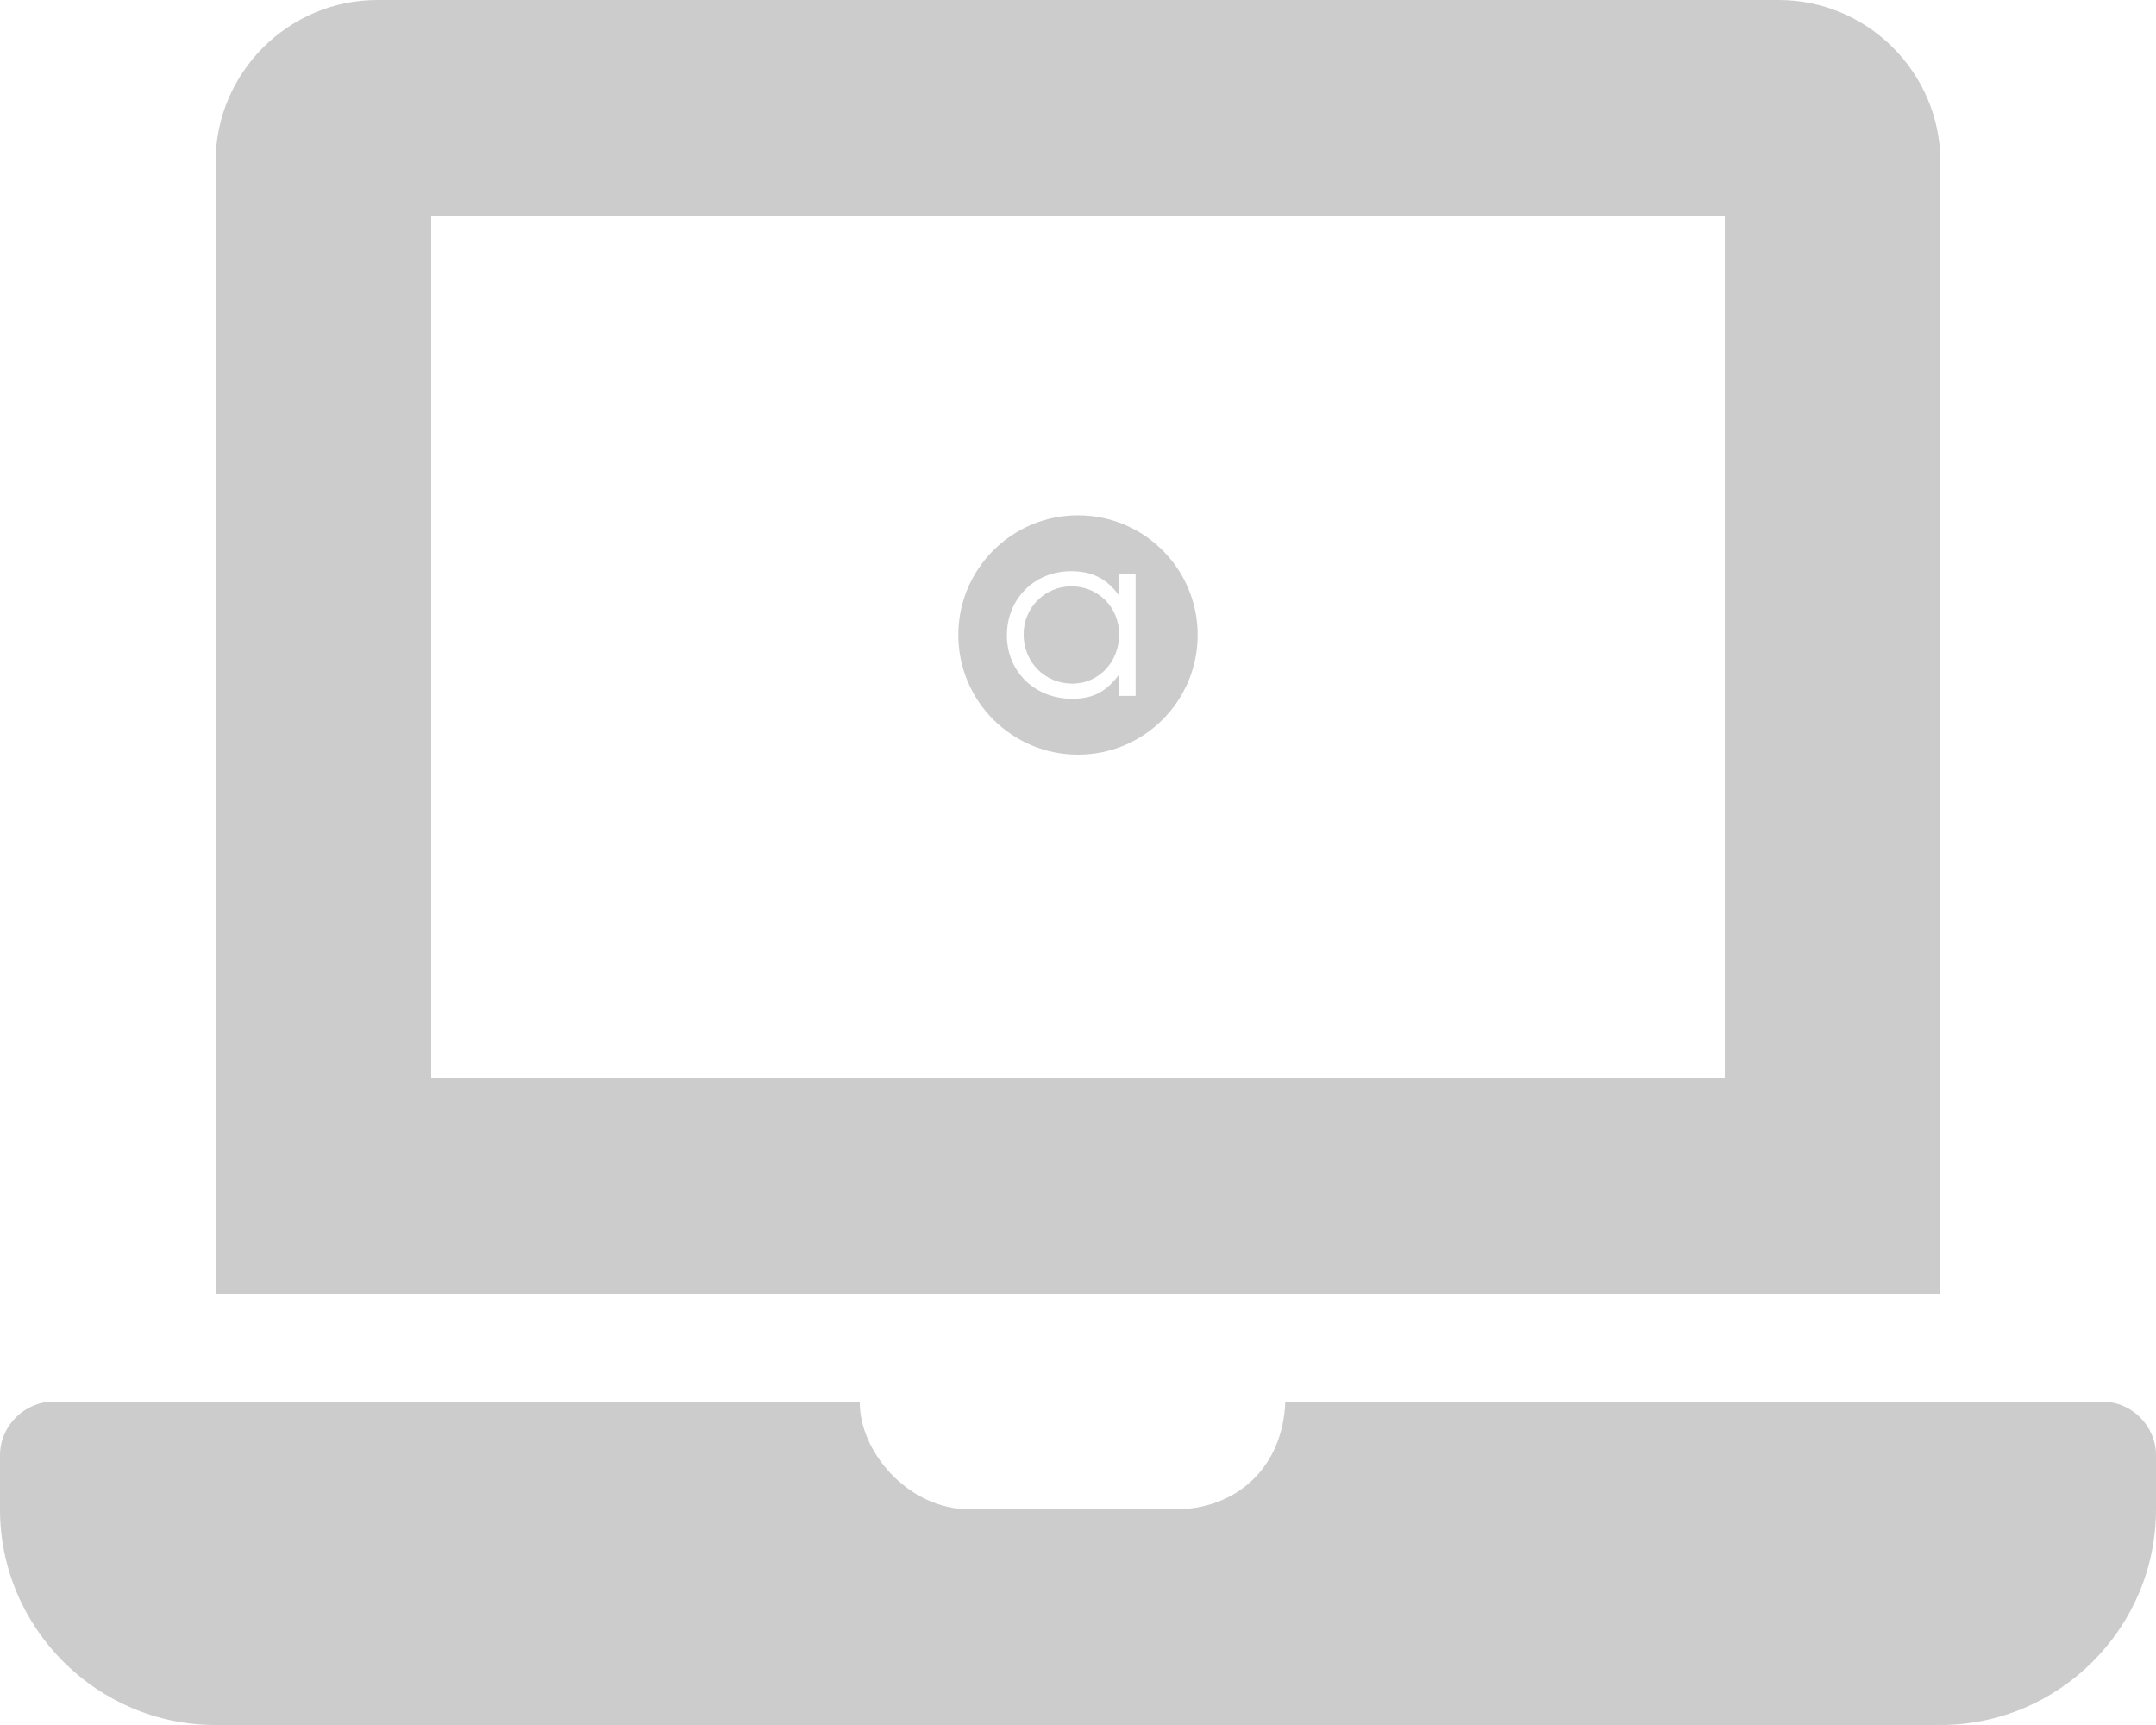
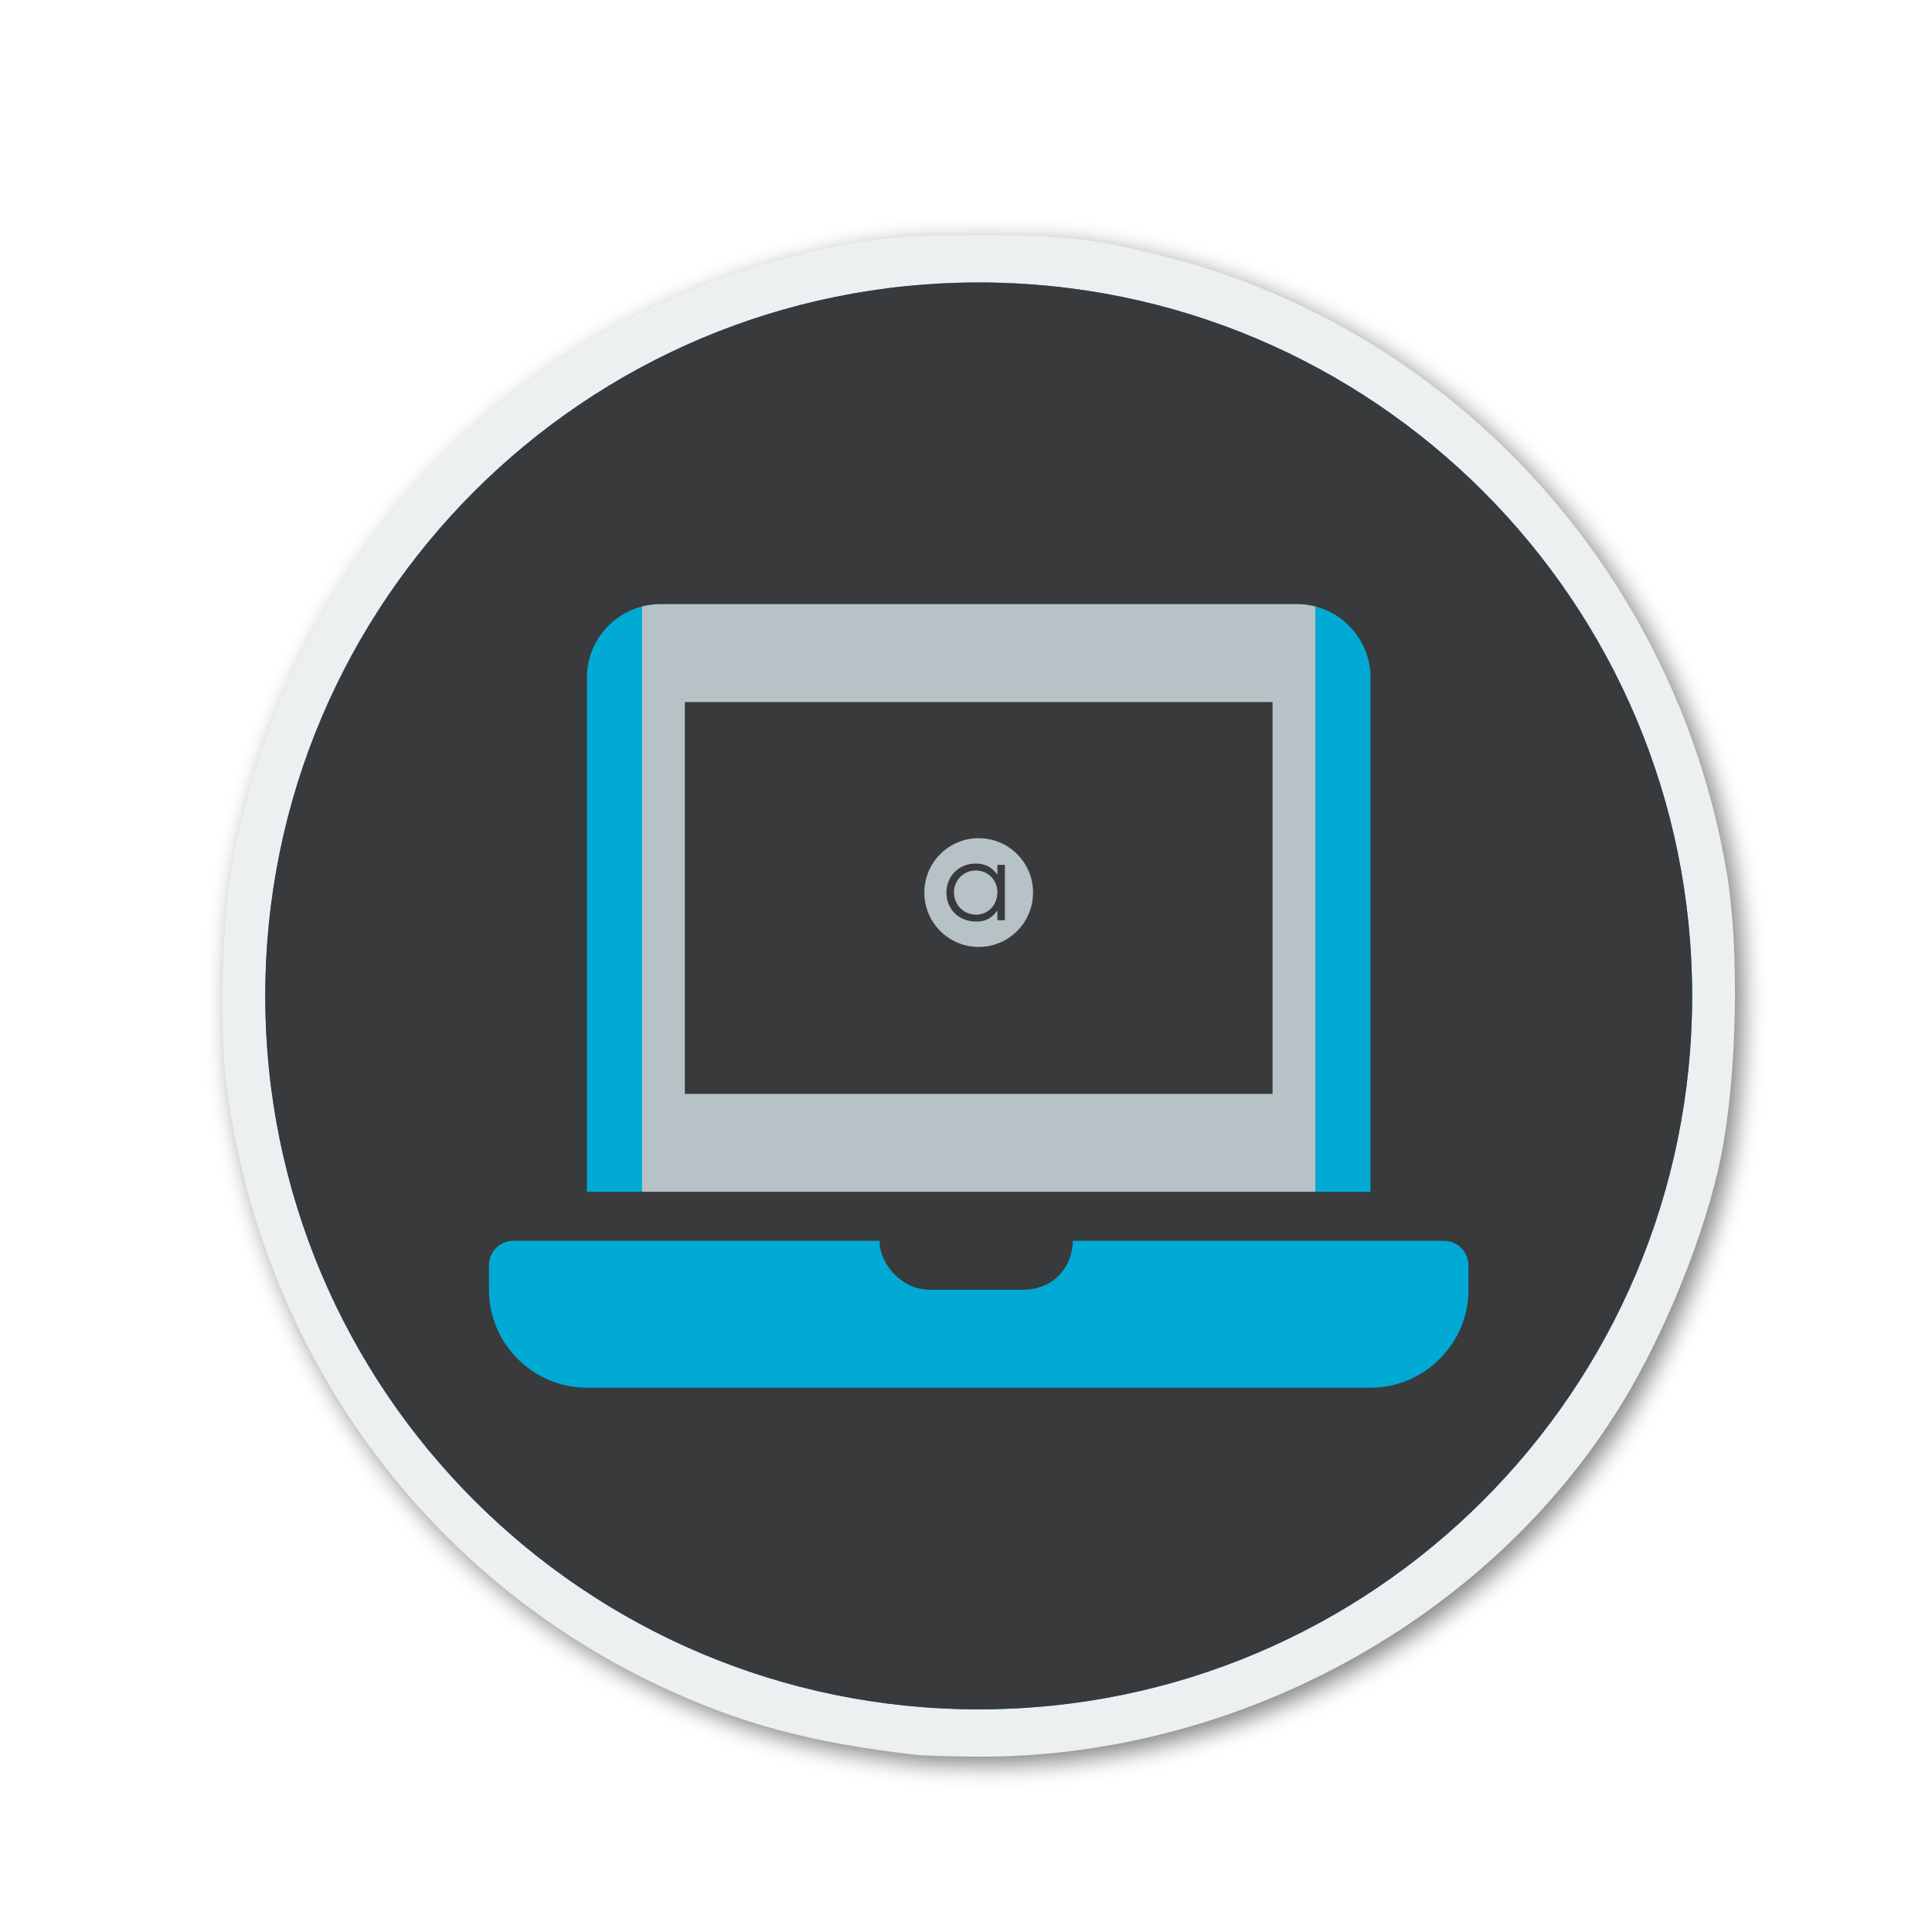
- <svg xmlns="http://www.w3.org/2000/svg" viewBox="0 0 640 512" version="1.1" id="svg4">
-   <defs id="defs8" />
-   <g id="g16" style="fill:#cccccc">
-     <path id="path2" d="M624 416H381.54c-.74 19.81-14.71 32-32.74 32H288c-18.69 0-33.02-17.47-32.77-32H16c-8.8 0-16 7.2-16 16v16c0 35.2 28.8 64 64 64h512c35.2 0 64-28.8 64-64v-16c0-8.8-7.2-16-16-16zM576 48c0-26.4-21.6-48-48-48H112C85.6 0 64 21.6 64 48v336h512V48zm-64 272H128V64h384v256z" style="fill:#cccccc" />
-     <rect style="fill:#cccccc;fill-opacity:1" id="rect10" width="71.051" height="53.153" x="288" y="324.339" />
-     <path style="fill:#cccccc;fill-opacity:1" d="M 320,152.949 A 35.525,35.525 0 0 0 284.475,188.475 35.525,35.525 0 0 0 320,224 35.525,35.525 0 0 0 355.525,188.475 35.525,35.525 0 0 0 320,152.949 Z m -2.064,16.584 c 6.281,0 10.709,2.247 14.279,7.271 v -6.412 h 4.893 v 36.164 h -4.893 v -6.348 c -3.835,5.157 -7.801,7.207 -13.949,7.207 -11.107,0 -19.371,-8.065 -19.371,-18.842 0,-10.843 8.198,-19.041 19.041,-19.041 z m 0.131,4.496 c -7.868,0 -14.215,6.347 -14.215,14.215 0,8.264 6.282,14.676 14.48,14.676 7.801,0 13.883,-6.413 13.883,-14.611 0,-8.066 -6.215,-14.279 -14.148,-14.279 z" id="path17" />
-   </g>
+ <svg xmlns="http://www.w3.org/2000/svg" xmlns:xlink="http://www.w3.org/1999/xlink" height="512" width="512" version="1.1" id="svg2">
+   <defs id="defs6">
+     <linearGradient gradientTransform="matrix(0,-1,1,0,-1.5e-6,48)" gradientUnits="userSpaceOnUse" x2="47" x1="1" id="linearGradient3764">
+       <stop id="stop7" stop-opacity="1" stop-color="#e4e4e4" />
+       <stop id="stop9" stop-opacity="1" stop-color="#eee" offset="1" />
+     </linearGradient>
+     <clipPath id="clipPath-365326813">
+       <g id="g12" transform="translate(0,-1004.362)">
+         <path style="fill:#1890d0" id="path14" transform="matrix(15.33333,0,0,11.5,415,878.8622)" d="m -24,13 c 0,1.105 -0.672,2 -1.5,2 -0.828,0 -1.5,-0.895 -1.5,-2 0,-1.105 0.672,-2 1.5,-2 0.828,0 1.5,0.895 1.5,2 z" />
+       </g>
+     </clipPath>
+     <clipPath id="clipPath-370729992">
+       <g id="g17" transform="translate(0,-1004.362)">
+         <path style="fill:#1890d0" id="path19" transform="matrix(15.33333,0,0,11.5,415,878.8622)" d="m -24,13 c 0,1.105 -0.672,2 -1.5,2 -0.828,0 -1.5,-0.895 -1.5,-2 0,-1.105 0.672,-2 1.5,-2 0.828,0 1.5,0.895 1.5,2 z" />
+       </g>
+     </clipPath>
+     <defs id="defs5">
+       <rect id="SVGID_1_" width="1024" height="1024" />
+     </defs>
+     <clipPath id="SVGID_2_">
+       <use xlink:href="#SVGID_1_" overflow="visible" id="use9" />
+     </clipPath>
+     <defs id="defs38">
+       <rect y="0" x="0" height="1024" width="1024" id="SVGID_8_" />
+     </defs>
+     <clipPath id="SVGID_9_">
+       <use height="100%" width="100%" y="0" x="0" style="overflow:visible" id="use42" overflow="visible" xlink:href="#SVGID_8_" />
+     </clipPath>
+     <defs id="defs44">
+       <filter height="413.967" width="413.934" y="293.442" x="305.033" filterUnits="userSpaceOnUse" id="Adobe_OpacityMaskFilter">
+         <feFlood id="feFlood47" result="back" />
+         <feBlend id="feBlend49" mode="normal" in2="back" in="SourceGraphic" />
+       </filter>
+     </defs>
+     <mask id="SVGID_10_" height="413.967" width="413.934" y="293.442" x="305.033" maskUnits="userSpaceOnUse">
+       <g style="filter:url(#Adobe_OpacityMaskFilter)" id="g52">
+         <g id="g54" enable-background="new    ">
+           <g id="g56">
+             <defs id="defs58">
+               <path d="m 513.458,309.257 c 91.063,0 164.903,76.897 164.903,171.722 0,94.833 -73.84,171.727 -164.903,171.727 -91.047,0 -164.89,-76.894 -164.89,-171.727 0,-94.825 73.843,-171.722 164.89,-171.722" id="SVGID_11_" />
+             </defs>
+             <clipPath clip-path="url(#SVGID_9_)" id="SVGID_12_">
+               <use height="100%" width="100%" y="0" x="0" style="overflow:visible" id="use62" overflow="visible" xlink:href="#SVGID_11_" />
+             </clipPath>
+             <linearGradient gradientTransform="matrix(-10.9559,383.4525,383.4525,10.9559,-392132.59,-11061.132)" y2="1024" x2="1" y1="1024" x1="0" gradientUnits="userSpaceOnUse" id="SVGID_13_">
+               <stop id="stop65" style="stop-color:#1C1B18" offset="0" />
+               <stop id="stop67" style="stop-color:#4B4846" offset="0.187" />
+               <stop id="stop69" style="stop-color:#7F7B79" offset="0.368" />
+               <stop id="stop71" style="stop-color:#B0ADAD" offset="0.534" />
+               <stop id="stop73" style="stop-color:#D9D8D8" offset="0.682" />
+               <stop id="stop75" style="stop-color:#F5F5F5" offset="0.807" />
+               <stop id="stop77" style="stop-color:#FFFFFF" offset="0.894" />
+               <stop id="stop79" style="stop-color:#FFFFFF" offset="1" />
+             </linearGradient>
+             <polygon style="fill:url(#SVGID_13_)" id="polygon81" points="338.763,652.426 348.837,299.842 688.166,309.537 678.092,662.121 " clip-path="url(#SVGID_12_)" />
+           </g>
+         </g>
+       </g>
+     </mask>
+     <filter id="filter139" style="color-interpolation-filters:sRGB;">
+       <feFlood id="feFlood129" result="flood" flood-color="rgb(0,0,0)" flood-opacity="0.498" />
+       <feComposite id="feComposite131" result="composite1" operator="in" in2="SourceGraphic" in="flood" />
+       <feGaussianBlur id="feGaussianBlur133" result="blur" stdDeviation="3" in="composite1" />
+       <feOffset id="feOffset135" result="offset" dy="2" dx="2" />
+       <feComposite id="feComposite137" result="composite2" operator="over" in2="offset" in="SourceGraphic" />
+     </filter>
+     <linearGradient id="linearGradient3764-5" x1="1" x2="47" gradientUnits="userSpaceOnUse" gradientTransform="matrix(0,-1,1,0,-1.5e-6,48)">
+       <stop stop-color="#e4e4e4" stop-opacity="1" id="stop7-0" />
+       <stop offset="1" stop-color="#eee" stop-opacity="1" id="stop9-9" />
+     </linearGradient>
+     <clipPath id="clipPath-365326813-6">
+       <g transform="translate(0,-1004.362)" id="g12-3">
+         <path d="m -24,13 c 0,1.105 -0.672,2 -1.5,2 -0.828,0 -1.5,-0.895 -1.5,-2 0,-1.105 0.672,-2 1.5,-2 0.828,0 1.5,0.895 1.5,2 z" transform="matrix(15.33333,0,0,11.5,415,878.8622)" id="path14-8" style="fill:#1890d0" />
+       </g>
+     </clipPath>
+     <clipPath id="clipPath-370729992-5">
+       <g transform="translate(0,-1004.362)" id="g17-6">
+         <path d="m -24,13 c 0,1.105 -0.672,2 -1.5,2 -0.828,0 -1.5,-0.895 -1.5,-2 0,-1.105 0.672,-2 1.5,-2 0.828,0 1.5,0.895 1.5,2 z" transform="matrix(15.33333,0,0,11.5,415,878.8622)" id="path19-1" style="fill:#1890d0" />
+       </g>
+     </clipPath>
+     <defs id="defs5-1">
+       <rect height="1024" width="1024" id="SVGID_1_-5" />
+     </defs>
+     <clipPath id="SVGID_2_-9">
+       <use id="use9-8" overflow="visible" xlink:href="#SVGID_1_-5" />
+     </clipPath>
+     <defs id="defs38-4">
+       <rect id="SVGID_8_-8" width="1024" height="1024" x="0" y="0" />
+     </defs>
+     <clipPath id="SVGID_9_-1">
+       <use xlink:href="#SVGID_8_-8" overflow="visible" id="use42-0" style="overflow:visible" x="0" y="0" width="100%" height="100%" />
+     </clipPath>
+     <defs id="defs44-3">
+       <filter id="Adobe_OpacityMaskFilter-0" filterUnits="userSpaceOnUse" x="305.033" y="293.442" width="413.934" height="413.967">
+         <feFlood result="back" id="feFlood47-4" />
+         <feBlend in="SourceGraphic" in2="back" mode="normal" id="feBlend49-4" />
+       </filter>
+     </defs>
+     <mask maskUnits="userSpaceOnUse" x="305.033" y="293.442" width="413.934" height="413.967" id="SVGID_10_-4">
+       <g id="g52-4" style="filter:url(#Adobe_OpacityMaskFilter-0)">
+         <g enable-background="new    " id="g54-7">
+           <g id="g56-6">
+             <defs id="defs58-3">
+               <path id="SVGID_11_-1" d="m 513.458,309.257 c 91.063,0 164.903,76.897 164.903,171.722 0,94.833 -73.84,171.727 -164.903,171.727 -91.047,0 -164.89,-76.894 -164.89,-171.727 0,-94.825 73.843,-171.722 164.89,-171.722" />
+             </defs>
+             <clipPath id="SVGID_12_-7" clip-path="url(#SVGID_9_-1)">
+               <use xlink:href="#SVGID_11_-1" overflow="visible" id="use62-5" style="overflow:visible" x="0" y="0" width="100%" height="100%" />
+             </clipPath>
+             <linearGradient id="linearGradient143" gradientUnits="userSpaceOnUse" x1="0" y1="1024" x2="1" y2="1024" gradientTransform="matrix(-10.9559,383.4525,383.4525,10.9559,-392132.59,-11061.132)">
+               <stop offset="0" style="stop-color:#1C1B18" id="stop65-9" />
+               <stop offset="0.187" style="stop-color:#4B4846" id="stop67-6" />
+               <stop offset="0.368" style="stop-color:#7F7B79" id="stop69-2" />
+               <stop offset="0.534" style="stop-color:#B0ADAD" id="stop71-1" />
+               <stop offset="0.682" style="stop-color:#D9D8D8" id="stop73-7" />
+               <stop offset="0.807" style="stop-color:#F5F5F5" id="stop75-8" />
+               <stop offset="0.894" style="stop-color:#FFFFFF" id="stop77-5" />
+               <stop offset="1" style="stop-color:#FFFFFF" id="stop79-7" />
+             </linearGradient>
+             <polygon clip-path="url(#SVGID_12_-7)" points="338.763,652.426 348.837,299.842 688.166,309.537 678.092,662.121 " id="polygon81-4" style="fill:url(#SVGID_13_)" />
+           </g>
+         </g>
+       </g>
+     </mask>
+     <filter style="color-interpolation-filters:sRGB;" id="filter139-1">
+       <feFlood flood-opacity="0.498" flood-color="rgb(0,0,0)" result="flood" id="feFlood129-8" />
+       <feComposite in="flood" in2="SourceGraphic" operator="in" result="composite1" id="feComposite131-5" />
+       <feGaussianBlur in="composite1" stdDeviation="3" result="blur" id="feGaussianBlur133-9" />
+       <feOffset dx="2" dy="2" result="offset" id="feOffset135-7" />
+       <feComposite in="SourceGraphic" in2="offset" operator="over" result="composite2" id="feComposite137-5" />
+     </filter>
+     <rect height="1024" width="1024" id="rect156" />
+     <rect id="rect158" width="1024" height="1024" x="0" y="0" />
+     <filter id="filter164" filterUnits="userSpaceOnUse" x="305.033" y="293.442" width="413.934" height="413.967">
+       <feFlood result="back" id="feFlood160" />
+       <feBlend in="SourceGraphic" in2="back" mode="normal" id="feBlend162" />
+     </filter>
+     <path id="path166" d="m 513.458,309.257 c 91.063,0 164.903,76.897 164.903,171.722 0,94.833 -73.84,171.727 -164.903,171.727 -91.047,0 -164.89,-76.894 -164.89,-171.727 0,-94.825 73.843,-171.722 164.89,-171.722" />
+     <linearGradient gradientTransform="matrix(0,-1,1,0,-1.5e-6,48)" gradientUnits="userSpaceOnUse" x2="47" x1="1" id="linearGradient3764-3">
+       <stop id="stop7-8" stop-opacity="1" stop-color="#e4e4e4" />
+       <stop id="stop9-5" stop-opacity="1" stop-color="#eee" offset="1" />
+     </linearGradient>
+     <clipPath id="clipPath-365326813-61">
+       <g id="g12-1" transform="translate(0,-1004.362)">
+         <path style="fill:#1890d0" id="path14-5" transform="matrix(15.33333,0,0,11.5,415,878.8622)" d="m -24,13 c 0,1.105 -0.672,2 -1.5,2 -0.828,0 -1.5,-0.895 -1.5,-2 0,-1.105 0.672,-2 1.5,-2 0.828,0 1.5,0.895 1.5,2 z" />
+       </g>
+     </clipPath>
+     <clipPath id="clipPath-370729992-9">
+       <g id="g17-8" transform="translate(0,-1004.362)">
+         <path style="fill:#1890d0" id="path19-4" transform="matrix(15.33333,0,0,11.5,415,878.8622)" d="m -24,13 c 0,1.105 -0.672,2 -1.5,2 -0.828,0 -1.5,-0.895 -1.5,-2 0,-1.105 0.672,-2 1.5,-2 0.828,0 1.5,0.895 1.5,2 z" />
+       </g>
+     </clipPath>
+     <defs id="defs5-8">
+       <rect id="SVGID_1_-1" width="1024" height="1024" />
+     </defs>
+     <clipPath id="SVGID_2_-0">
+       <use xlink:href="#SVGID_1_-1" overflow="visible" id="use9-3" />
+     </clipPath>
+     <defs id="defs38-0">
+       <rect y="0" x="0" height="1024" width="1024" id="SVGID_8_-4" />
+     </defs>
+     <clipPath id="SVGID_9_-4">
+       <use height="100%" width="100%" y="0" x="0" style="overflow:visible" id="use42-4" overflow="visible" xlink:href="#SVGID_8_-4" />
+     </clipPath>
+     <defs id="defs44-4">
+       <filter height="413.967" width="413.934" y="293.442" x="305.033" filterUnits="userSpaceOnUse" id="Adobe_OpacityMaskFilter-7">
+         <feFlood id="feFlood47-6" result="back" />
+         <feBlend id="feBlend49-3" mode="normal" in2="back" in="SourceGraphic" />
+       </filter>
+     </defs>
+     <mask id="SVGID_10_-1" height="413.967" width="413.934" y="293.442" x="305.033" maskUnits="userSpaceOnUse">
+       <g style="filter:url(#Adobe_OpacityMaskFilter-7)" id="g52-7">
+         <g id="g54-5" enable-background="new    ">
+           <g id="g56-9">
+             <defs id="defs58-6">
+               <path d="m 513.458,309.257 c 91.063,0 164.903,76.897 164.903,171.722 0,94.833 -73.84,171.727 -164.903,171.727 -91.047,0 -164.89,-76.894 -164.89,-171.727 0,-94.825 73.843,-171.722 164.89,-171.722" id="SVGID_11_-2" />
+             </defs>
+             <clipPath clip-path="url(#SVGID_9_-4)" id="SVGID_12_-1">
+               <use height="100%" width="100%" y="0" x="0" style="overflow:visible" id="use62-7" overflow="visible" xlink:href="#SVGID_11_-2" />
+             </clipPath>
+             <linearGradient gradientTransform="matrix(-10.9559,383.4525,383.4525,10.9559,-392132.59,-11061.132)" y2="1024" x2="1" y1="1024" x1="0" gradientUnits="userSpaceOnUse" id="linearGradient200">
+               <stop id="stop65-8" style="stop-color:#1C1B18" offset="0" />
+               <stop id="stop67-5" style="stop-color:#4B4846" offset="0.187" />
+               <stop id="stop69-7" style="stop-color:#7F7B79" offset="0.368" />
+               <stop id="stop71-4" style="stop-color:#B0ADAD" offset="0.534" />
+               <stop id="stop73-1" style="stop-color:#D9D8D8" offset="0.682" />
+               <stop id="stop75-85" style="stop-color:#F5F5F5" offset="0.807" />
+               <stop id="stop77-9" style="stop-color:#FFFFFF" offset="0.894" />
+               <stop id="stop79-75" style="stop-color:#FFFFFF" offset="1" />
+             </linearGradient>
+             <polygon style="fill:url(#SVGID_13_)" id="polygon81-3" points="338.763,652.426 348.837,299.842 688.166,309.537 678.092,662.121 " clip-path="url(#SVGID_12_-1)" />
+           </g>
+         </g>
+       </g>
+     </mask>
+     <filter id="filter139-8" style="color-interpolation-filters:sRGB;">
+       <feFlood id="feFlood129-83" result="flood" flood-color="rgb(0,0,0)" flood-opacity="0.498" />
+       <feComposite id="feComposite131-1" result="composite1" operator="in" in2="SourceGraphic" in="flood" />
+       <feGaussianBlur id="feGaussianBlur133-8" result="blur" stdDeviation="3" in="composite1" />
+       <feOffset id="feOffset135-9" result="offset" dy="2" dx="2" />
+       <feComposite id="feComposite137-6" result="composite2" operator="over" in2="offset" in="SourceGraphic" />
+     </filter>
+     <rect id="rect213" width="1024" height="1024" />
+     <rect y="0" x="0" height="1024" width="1024" id="rect215" />
+     <filter height="413.967" width="413.934" y="293.442" x="305.033" filterUnits="userSpaceOnUse" id="filter221">
+       <feFlood id="feFlood217" result="back" />
+       <feBlend id="feBlend219" mode="normal" in2="back" in="SourceGraphic" />
+     </filter>
+     <path d="m 513.458,309.257 c 91.063,0 164.903,76.897 164.903,171.722 0,94.833 -73.84,171.727 -164.903,171.727 -91.047,0 -164.89,-76.894 -164.89,-171.727 0,-94.825 73.843,-171.722 164.89,-171.722" id="path223" />
+   </defs>
+   <path style="fill:#ecf0f1;fill-opacity:1;filter:url(#filter139)" d="M 242.883,465.06 C 214.915,461.872 196.187,456.837 174.734,446.741 112.251,417.333 69.322,357.997 60.119,288.321 58.096,272.999 58.762,244.715 61.508,229.336 75.689,149.921 133.264,87.414 210.193,67.914 c 18.4,-4.664 26.58,-5.595 49.167,-5.595 22.555,0 30.774,0.933 49.054,5.566 76.99,19.516 135.811,83.917 149.181,163.334 3.442,20.442 2.764,53.934 -1.525,75.324 -3.985,19.873 -14.679,46.517 -26.267,65.437 -35.281,57.607 -102.94,94.363 -172.191,93.543 -6.548,-0.078 -13.176,-0.286 -14.73,-0.463 z m 40.016,-20.542 c 14.118,-1.909 22.436,-3.822 35.308,-8.121 C 413.221,404.663 464.283,302.293 432.525,207.21 400.791,112.196 298.422,61.134 203.338,92.891 108.324,124.626 57.262,226.995 89.019,322.078 c 22.064,66.061 78.578,112.573 148.685,122.369 12.001,1.677 33.069,1.71 45.194,0.071 z" id="path2984" />
+   <circle r="189.073" cy="263.927" cx="259.367" id="path77-3" style="fill:#00aad4;fill-opacity:1" />
+   <rect style="fill:#b6c2c6;fill-opacity:1;stroke-width:1.283" id="rect105" width="178.441" height="164.063" x="170.146" y="156.946" />
+   <path id="path77" d="M 259.367 74.854 A 189.073 189.073 0 0 0 70.293 263.928 A 189.073 189.073 0 0 0 259.367 453 A 189.073 189.073 0 0 0 448.439 263.928 A 189.073 189.073 0 0 0 259.367 74.854 z M 175.004 160.096 L 343.73 160.096 C 354.438 160.096 363.199 168.857 363.199 179.564 L 363.199 315.844 L 155.535 315.844 L 155.535 179.564 C 155.535 168.857 164.296 160.096 175.004 160.096 z M 181.492 186.053 L 181.492 289.885 L 337.24 289.885 L 337.24 186.053 L 181.492 186.053 z M 259.367 222.131 A 14.409 14.409 0 0 1 273.775 236.539 A 14.409 14.409 0 0 1 259.367 250.949 A 14.409 14.409 0 0 1 244.957 236.539 A 14.409 14.409 0 0 1 259.367 222.131 z M 258.529 228.857 C 254.132 228.857 250.807 232.182 250.807 236.58 C 250.807 240.951 254.159 244.223 258.664 244.223 C 261.158 244.223 262.765 243.39 264.32 241.299 L 264.32 243.873 L 266.305 243.873 L 266.305 229.205 L 264.32 229.205 L 264.32 231.807 C 262.872 229.769 261.077 228.857 258.529 228.857 z M 258.582 230.682 C 261.8 230.682 264.32 233.201 264.32 236.473 C 264.32 239.798 261.854 242.398 258.689 242.398 C 255.364 242.398 252.816 239.797 252.816 236.445 C 252.816 233.254 255.391 230.682 258.582 230.682 z M 136.066 328.822 L 233.096 328.822 C 232.994 334.716 238.808 341.801 246.389 341.801 L 271.047 341.801 C 278.36 341.801 284.026 336.857 284.326 328.822 L 382.666 328.822 C 386.235 328.822 389.156 331.743 389.156 335.312 L 389.156 341.801 C 389.156 356.078 377.476 367.76 363.199 367.76 L 155.535 367.76 C 141.258 367.76 129.576 356.078 129.576 341.801 L 129.576 335.312 C 129.576 331.743 132.497 328.822 136.066 328.822 z " style="fill:#383a3c;fill-opacity:1" />
</svg>
